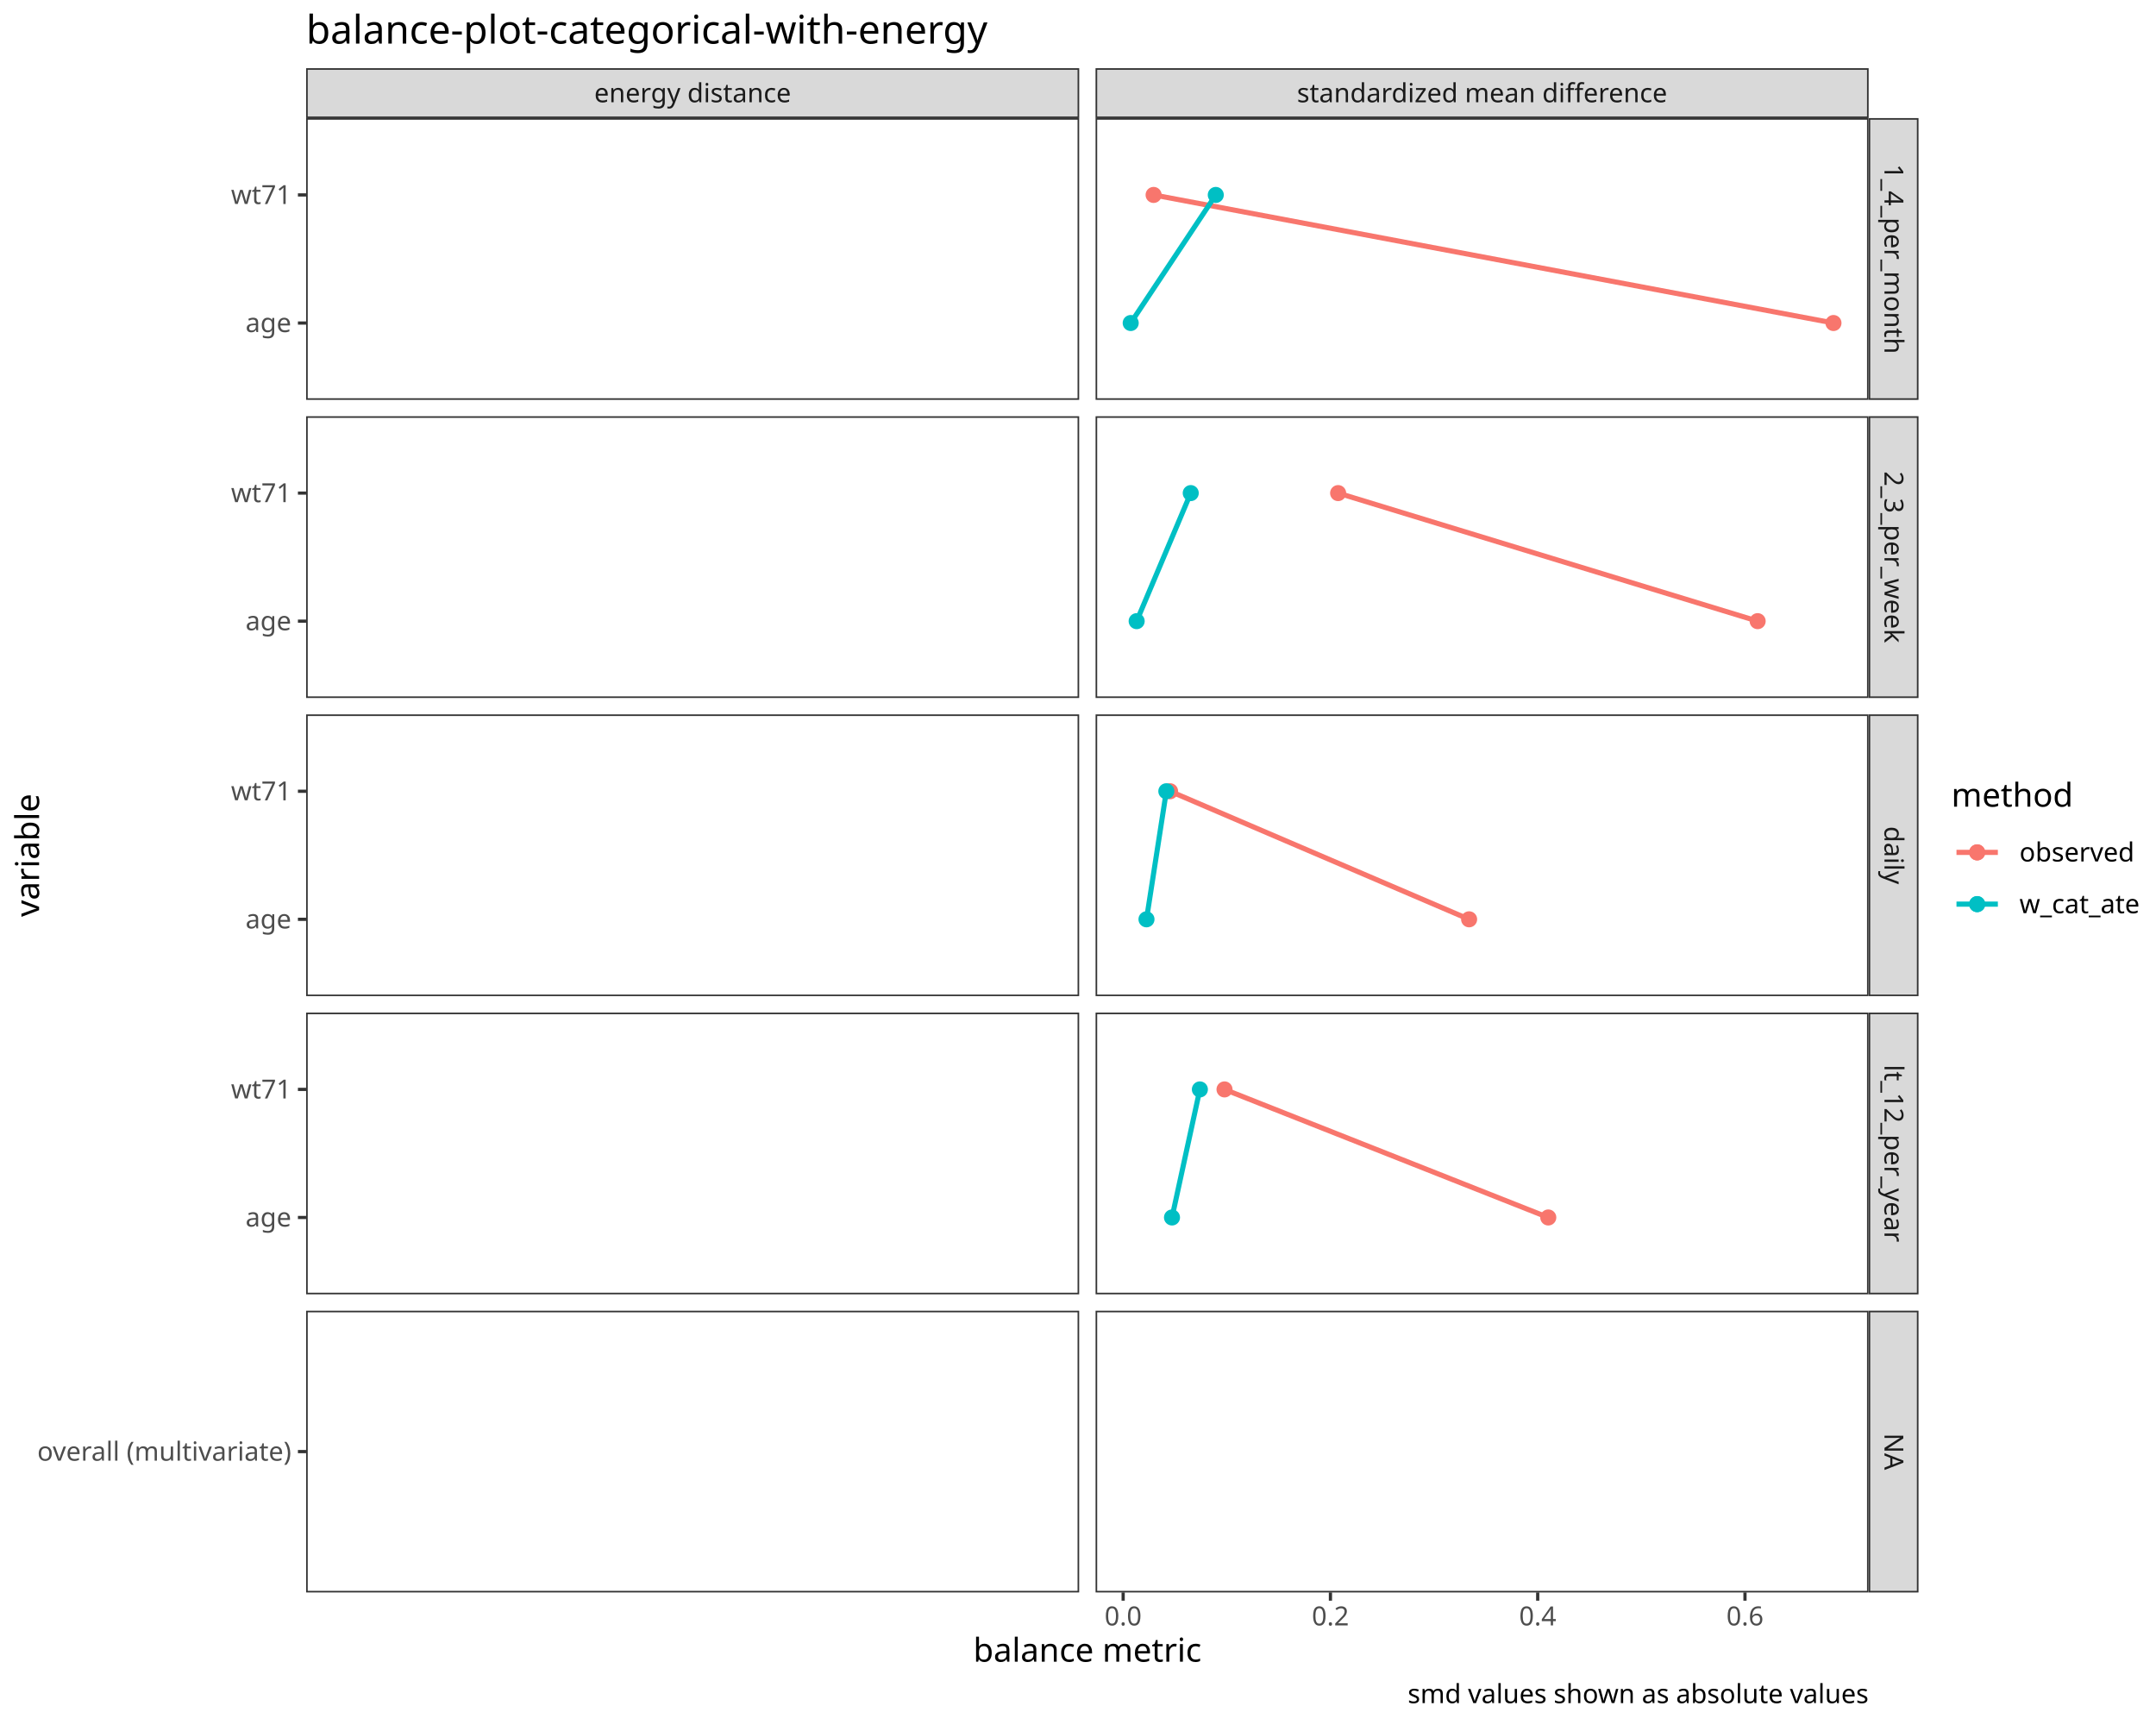
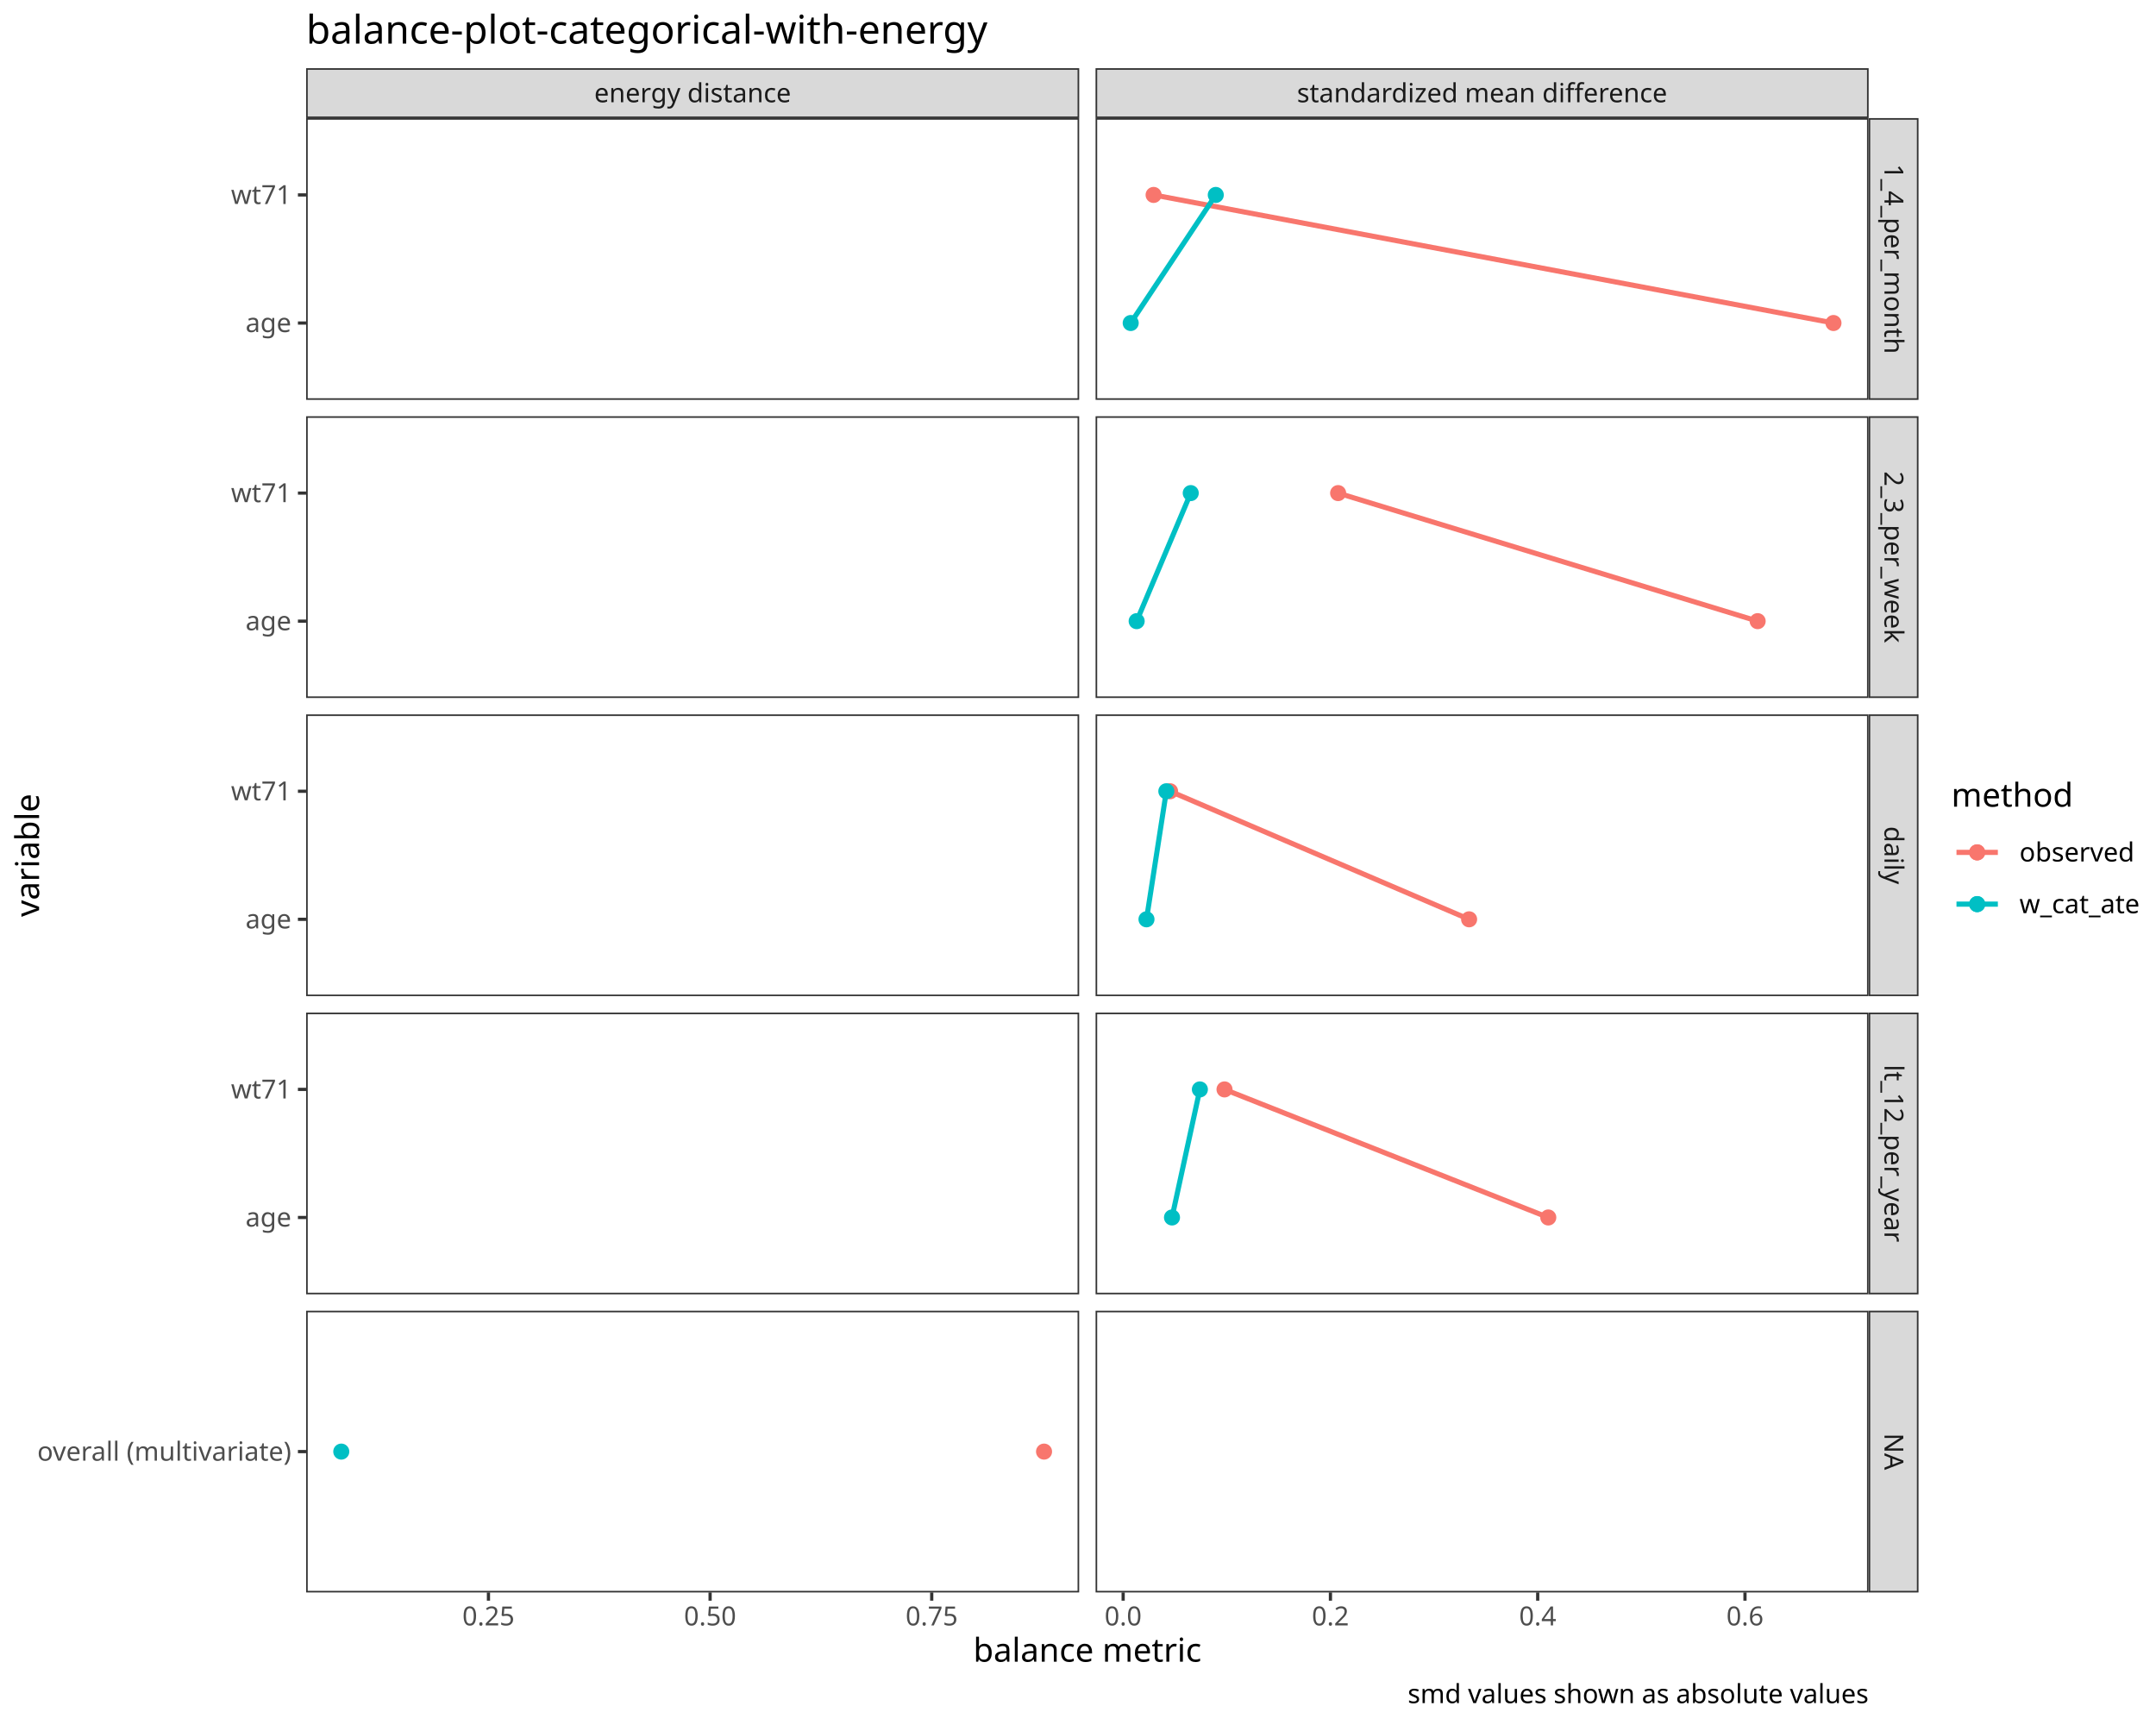
<svg xmlns="http://www.w3.org/2000/svg" class="svglite" data-engine-version="2.0" width="720.00pt" height="576.00pt" viewBox="0 0 720.00 576.00">
  <defs>
    <style type="text/css">
    .svglite line, .svglite polyline, .svglite polygon, .svglite path, .svglite rect, .svglite circle {
      fill: none;
      stroke: #000000;
      stroke-linecap: round;
      stroke-linejoin: round;
      stroke-miterlimit: 10.00;
    }
  </style>
  </defs>
  <rect width="100%" height="100%" style="stroke: none; fill: #FFFFFF;" />
  <defs>
    <clipPath id="cpMC4wMHw3MjAuMDB8MC4wMHw1NzYuMDA=">
      <rect x="0.00" y="0.00" width="720.00" height="576.00" />
    </clipPath>
  </defs>
  <g clip-path="url(#cpMC4wMHw3MjAuMDB8MC4wMHw1NzYuMDA=)">
    <rect x="0.00" y="0.00" width="720.00" height="576.00" style="stroke-width: 1.07; stroke: #FFFFFF; fill: #FFFFFF;" />
  </g>
  <defs>
    <clipPath id="cpMTAyLjIzfDM2MC4zOXwzOS40M3wxMzMuNTE=">
      <rect x="102.23" y="39.43" width="258.16" height="94.08" />
    </clipPath>
  </defs>
  <g clip-path="url(#cpMTAyLjIzfDM2MC4zOXwzOS40M3wxMzMuNTE=)">
    <rect x="102.23" y="39.43" width="258.16" height="94.08" style="stroke-width: 1.07; stroke: none; fill: #FFFFFF;" />
    <rect x="102.23" y="39.43" width="258.16" height="94.08" style="stroke-width: 1.07; stroke: #333333;" />
  </g>
  <g clip-path="url(#cpMC4wMHw3MjAuMDB8MC4wMHw1NzYuMDA=)">
</g>
  <defs>
    <clipPath id="cpMTAyLjIzfDM2MC4zOXwxMzguOTl8MjMzLjA3">
      <rect x="102.23" y="138.99" width="258.16" height="94.08" />
    </clipPath>
  </defs>
  <g clip-path="url(#cpMTAyLjIzfDM2MC4zOXwxMzguOTl8MjMzLjA3)">
    <rect x="102.23" y="138.99" width="258.16" height="94.08" style="stroke-width: 1.07; stroke: none; fill: #FFFFFF;" />
    <rect x="102.23" y="138.99" width="258.16" height="94.08" style="stroke-width: 1.07; stroke: #333333;" />
  </g>
  <g clip-path="url(#cpMC4wMHw3MjAuMDB8MC4wMHw1NzYuMDA=)">
</g>
  <defs>
    <clipPath id="cpMTAyLjIzfDM2MC4zOXwyMzguNTV8MzMyLjYz">
      <rect x="102.23" y="238.55" width="258.16" height="94.08" />
    </clipPath>
  </defs>
  <g clip-path="url(#cpMTAyLjIzfDM2MC4zOXwyMzguNTV8MzMyLjYz)">
    <rect x="102.23" y="238.55" width="258.16" height="94.08" style="stroke-width: 1.07; stroke: none; fill: #FFFFFF;" />
    <rect x="102.23" y="238.55" width="258.16" height="94.08" style="stroke-width: 1.07; stroke: #333333;" />
  </g>
  <g clip-path="url(#cpMC4wMHw3MjAuMDB8MC4wMHw1NzYuMDA=)">
</g>
  <defs>
    <clipPath id="cpMTAyLjIzfDM2MC4zOXwzMzguMTF8NDMyLjE5">
      <rect x="102.23" y="338.11" width="258.16" height="94.08" />
    </clipPath>
  </defs>
  <g clip-path="url(#cpMTAyLjIzfDM2MC4zOXwzMzguMTF8NDMyLjE5)">
    <rect x="102.23" y="338.11" width="258.16" height="94.08" style="stroke-width: 1.07; stroke: none; fill: #FFFFFF;" />
    <rect x="102.23" y="338.11" width="258.16" height="94.08" style="stroke-width: 1.07; stroke: #333333;" />
  </g>
  <g clip-path="url(#cpMC4wMHw3MjAuMDB8MC4wMHw1NzYuMDA=)">
</g>
  <defs>
    <clipPath id="cpMTAyLjIzfDM2MC4zOXw0MzcuNjd8NTMxLjc1">
      <rect x="102.23" y="437.67" width="258.16" height="94.08" />
    </clipPath>
  </defs>
  <g clip-path="url(#cpMTAyLjIzfDM2MC4zOXw0MzcuNjd8NTMxLjc1)">
    <rect x="102.23" y="437.67" width="258.16" height="94.08" style="stroke-width: 1.07; stroke: none; fill: #FFFFFF;" />
+     <circle cx="348.66" cy="484.71" r="2.33" style="stroke-width: 0.71; stroke: #F8766D; fill: #F8766D;" />
+     <circle cx="113.97" cy="484.71" r="2.33" style="stroke-width: 0.71; stroke: #00BFC4; fill: #00BFC4;" />
    <rect x="102.23" y="437.67" width="258.16" height="94.08" style="stroke-width: 1.07; stroke: #333333;" />
  </g>
  <g clip-path="url(#cpMC4wMHw3MjAuMDB8MC4wMHw1NzYuMDA=)">
</g>
  <defs>
    <clipPath id="cpMzY1Ljg3fDYyNC4wM3wzOS40M3wxMzMuNTE=">
      <rect x="365.87" y="39.43" width="258.16" height="94.08" />
    </clipPath>
  </defs>
  <g clip-path="url(#cpMzY1Ljg3fDYyNC4wM3wzOS40M3wxMzMuNTE=)">
    <rect x="365.87" y="39.43" width="258.16" height="94.08" style="stroke-width: 1.07; stroke: none; fill: #FFFFFF;" />
    <polyline points="612.29,107.86 385.25,65.09 " style="stroke-width: 1.71; stroke: #F8766D; stroke-linecap: butt;" />
    <polyline points="377.60,107.86 406.01,65.09 " style="stroke-width: 1.71; stroke: #00BFC4; stroke-linecap: butt;" />
    <circle cx="612.29" cy="107.86" r="2.33" style="stroke-width: 0.71; stroke: #F8766D; fill: #F8766D;" />
    <circle cx="377.60" cy="107.86" r="2.33" style="stroke-width: 0.71; stroke: #00BFC4; fill: #00BFC4;" />
    <circle cx="385.25" cy="65.09" r="2.33" style="stroke-width: 0.71; stroke: #F8766D; fill: #F8766D;" />
    <circle cx="406.01" cy="65.09" r="2.33" style="stroke-width: 0.71; stroke: #00BFC4; fill: #00BFC4;" />
    <rect x="365.87" y="39.43" width="258.16" height="94.08" style="stroke-width: 1.07; stroke: #333333;" />
  </g>
  <g clip-path="url(#cpMC4wMHw3MjAuMDB8MC4wMHw1NzYuMDA=)">
</g>
  <defs>
    <clipPath id="cpMzY1Ljg3fDYyNC4wM3wxMzguOTl8MjMzLjA3">
      <rect x="365.87" y="138.99" width="258.16" height="94.08" />
    </clipPath>
  </defs>
  <g clip-path="url(#cpMzY1Ljg3fDYyNC4wM3wxMzguOTl8MjMzLjA3)">
    <rect x="365.87" y="138.99" width="258.16" height="94.08" style="stroke-width: 1.07; stroke: none; fill: #FFFFFF;" />
    <polyline points="586.97,207.41 446.87,164.65 " style="stroke-width: 1.71; stroke: #F8766D; stroke-linecap: butt;" />
    <polyline points="379.59,207.41 397.65,164.65 " style="stroke-width: 1.71; stroke: #00BFC4; stroke-linecap: butt;" />
    <circle cx="586.97" cy="207.41" r="2.33" style="stroke-width: 0.71; stroke: #F8766D; fill: #F8766D;" />
    <circle cx="379.59" cy="207.41" r="2.33" style="stroke-width: 0.71; stroke: #00BFC4; fill: #00BFC4;" />
    <circle cx="446.87" cy="164.65" r="2.33" style="stroke-width: 0.71; stroke: #F8766D; fill: #F8766D;" />
    <circle cx="397.65" cy="164.65" r="2.33" style="stroke-width: 0.71; stroke: #00BFC4; fill: #00BFC4;" />
    <rect x="365.87" y="138.99" width="258.16" height="94.08" style="stroke-width: 1.07; stroke: #333333;" />
  </g>
  <g clip-path="url(#cpMC4wMHw3MjAuMDB8MC4wMHw1NzYuMDA=)">
</g>
  <defs>
    <clipPath id="cpMzY1Ljg3fDYyNC4wM3wyMzguNTV8MzMyLjYz">
      <rect x="365.87" y="238.55" width="258.16" height="94.08" />
    </clipPath>
  </defs>
  <g clip-path="url(#cpMzY1Ljg3fDYyNC4wM3wyMzguNTV8MzMyLjYz)">
    <rect x="365.87" y="238.55" width="258.16" height="94.08" style="stroke-width: 1.07; stroke: none; fill: #FFFFFF;" />
    <polyline points="490.61,306.97 390.75,264.21 " style="stroke-width: 1.71; stroke: #F8766D; stroke-linecap: butt;" />
    <polyline points="382.87,306.97 389.50,264.21 " style="stroke-width: 1.71; stroke: #00BFC4; stroke-linecap: butt;" />
    <circle cx="490.61" cy="306.97" r="2.33" style="stroke-width: 0.71; stroke: #F8766D; fill: #F8766D;" />
    <circle cx="382.87" cy="306.97" r="2.33" style="stroke-width: 0.71; stroke: #00BFC4; fill: #00BFC4;" />
    <circle cx="390.75" cy="264.21" r="2.33" style="stroke-width: 0.71; stroke: #F8766D; fill: #F8766D;" />
    <circle cx="389.50" cy="264.21" r="2.33" style="stroke-width: 0.71; stroke: #00BFC4; fill: #00BFC4;" />
    <rect x="365.87" y="238.55" width="258.16" height="94.08" style="stroke-width: 1.07; stroke: #333333;" />
  </g>
  <g clip-path="url(#cpMC4wMHw3MjAuMDB8MC4wMHw1NzYuMDA=)">
</g>
  <defs>
    <clipPath id="cpMzY1Ljg3fDYyNC4wM3wzMzguMTF8NDMyLjE5">
      <rect x="365.87" y="338.11" width="258.16" height="94.08" />
    </clipPath>
  </defs>
  <g clip-path="url(#cpMzY1Ljg3fDYyNC4wM3wzMzguMTF8NDMyLjE5)">
    <rect x="365.87" y="338.11" width="258.16" height="94.08" style="stroke-width: 1.07; stroke: none; fill: #FFFFFF;" />
    <polyline points="517.05,406.53 408.93,363.77 " style="stroke-width: 1.71; stroke: #F8766D; stroke-linecap: butt;" />
    <polyline points="391.39,406.53 400.70,363.77 " style="stroke-width: 1.71; stroke: #00BFC4; stroke-linecap: butt;" />
    <circle cx="517.05" cy="406.53" r="2.33" style="stroke-width: 0.71; stroke: #F8766D; fill: #F8766D;" />
    <circle cx="391.39" cy="406.53" r="2.33" style="stroke-width: 0.71; stroke: #00BFC4; fill: #00BFC4;" />
    <circle cx="408.93" cy="363.77" r="2.33" style="stroke-width: 0.71; stroke: #F8766D; fill: #F8766D;" />
    <circle cx="400.70" cy="363.77" r="2.33" style="stroke-width: 0.71; stroke: #00BFC4; fill: #00BFC4;" />
    <rect x="365.87" y="338.11" width="258.16" height="94.08" style="stroke-width: 1.07; stroke: #333333;" />
  </g>
  <g clip-path="url(#cpMC4wMHw3MjAuMDB8MC4wMHw1NzYuMDA=)">
</g>
  <defs>
    <clipPath id="cpMzY1Ljg3fDYyNC4wM3w0MzcuNjd8NTMxLjc1">
      <rect x="365.87" y="437.67" width="258.16" height="94.08" />
    </clipPath>
  </defs>
  <g clip-path="url(#cpMzY1Ljg3fDYyNC4wM3w0MzcuNjd8NTMxLjc1)">
    <rect x="365.87" y="437.67" width="258.16" height="94.08" style="stroke-width: 1.07; stroke: none; fill: #FFFFFF;" />
    <rect x="365.87" y="437.67" width="258.16" height="94.08" style="stroke-width: 1.07; stroke: #333333;" />
  </g>
  <g clip-path="url(#cpMC4wMHw3MjAuMDB8MC4wMHw1NzYuMDA=)">
</g>
  <defs>
    <clipPath id="cpMTAyLjIzfDM2MC4zOXwyMi43OHwzOS40Mw==">
      <rect x="102.23" y="22.78" width="258.16" height="16.65" />
    </clipPath>
  </defs>
  <g clip-path="url(#cpMTAyLjIzfDM2MC4zOXwyMi43OHwzOS40Mw==)">
    <rect x="102.23" y="22.78" width="258.16" height="16.65" style="stroke-width: 1.07; stroke: #333333; fill: #D9D9D9;" />
    <text x="231.31" y="34.14" text-anchor="middle" style="font-size: 8.80px; fill: #1A1A1A; font-family: sans;" textLength="62.14px" lengthAdjust="spacingAndGlyphs">energy distance</text>
  </g>
  <g clip-path="url(#cpMC4wMHw3MjAuMDB8MC4wMHw1NzYuMDA=)">
</g>
  <defs>
    <clipPath id="cpMzY1Ljg3fDYyNC4wM3wyMi43OHwzOS40Mw==">
      <rect x="365.87" y="22.78" width="258.16" height="16.65" />
    </clipPath>
  </defs>
  <g clip-path="url(#cpMzY1Ljg3fDYyNC4wM3wyMi43OHwzOS40Mw==)">
    <rect x="365.87" y="22.78" width="258.16" height="16.65" style="stroke-width: 1.07; stroke: #333333; fill: #D9D9D9;" />
    <text x="494.95" y="34.14" text-anchor="middle" style="font-size: 8.80px; fill: #1A1A1A; font-family: sans;" textLength="115.95px" lengthAdjust="spacingAndGlyphs">standardized mean difference</text>
  </g>
  <g clip-path="url(#cpMC4wMHw3MjAuMDB8MC4wMHw1NzYuMDA=)">
</g>
  <defs>
    <clipPath id="cpNjI0LjAzfDY0MC42OHwzOS40M3wxMzMuNTE=">
      <rect x="624.03" y="39.43" width="16.65" height="94.08" />
    </clipPath>
  </defs>
  <g clip-path="url(#cpNjI0LjAzfDY0MC42OHwzOS40M3wxMzMuNTE=)">
    <rect x="624.03" y="39.43" width="16.65" height="94.08" style="stroke-width: 1.07; stroke: #333333; fill: #D9D9D9;" />
    <text transform="translate(629.33,86.47) rotate(90)" text-anchor="middle" style="font-size: 8.80px; fill: #1A1A1A; font-family: sans;" textLength="61.65px" lengthAdjust="spacingAndGlyphs">1_4_per_month</text>
  </g>
  <g clip-path="url(#cpMC4wMHw3MjAuMDB8MC4wMHw1NzYuMDA=)">
</g>
  <defs>
    <clipPath id="cpNjI0LjAzfDY0MC42OHwxMzguOTl8MjMzLjA3">
      <rect x="624.03" y="138.99" width="16.65" height="94.08" />
    </clipPath>
  </defs>
  <g clip-path="url(#cpNjI0LjAzfDY0MC42OHwxMzguOTl8MjMzLjA3)">
    <rect x="624.03" y="138.99" width="16.65" height="94.08" style="stroke-width: 1.07; stroke: #333333; fill: #D9D9D9;" />
    <text transform="translate(629.33,186.03) rotate(90)" text-anchor="middle" style="font-size: 8.80px; fill: #1A1A1A; font-family: sans;" textLength="57.74px" lengthAdjust="spacingAndGlyphs">2_3_per_week</text>
  </g>
  <g clip-path="url(#cpMC4wMHw3MjAuMDB8MC4wMHw1NzYuMDA=)">
</g>
  <defs>
    <clipPath id="cpNjI0LjAzfDY0MC42OHwyMzguNTV8MzMyLjYz">
      <rect x="624.03" y="238.55" width="16.65" height="94.08" />
    </clipPath>
  </defs>
  <g clip-path="url(#cpNjI0LjAzfDY0MC42OHwyMzguNTV8MzMyLjYz)">
    <rect x="624.03" y="238.55" width="16.65" height="94.08" style="stroke-width: 1.07; stroke: #333333; fill: #D9D9D9;" />
    <text transform="translate(629.33,285.59) rotate(90)" text-anchor="middle" style="font-size: 8.80px; fill: #1A1A1A; font-family: sans;" textLength="18.10px" lengthAdjust="spacingAndGlyphs">daily</text>
  </g>
  <g clip-path="url(#cpMC4wMHw3MjAuMDB8MC4wMHw1NzYuMDA=)">
</g>
  <defs>
    <clipPath id="cpNjI0LjAzfDY0MC42OHwzMzguMTF8NDMyLjE5">
      <rect x="624.03" y="338.11" width="16.65" height="94.08" />
    </clipPath>
  </defs>
  <g clip-path="url(#cpNjI0LjAzfDY0MC42OHwzMzguMTF8NDMyLjE5)">
    <rect x="624.03" y="338.11" width="16.65" height="94.08" style="stroke-width: 1.07; stroke: #333333; fill: #D9D9D9;" />
    <text transform="translate(629.33,385.15) rotate(90)" text-anchor="middle" style="font-size: 8.80px; fill: #1A1A1A; font-family: sans;" textLength="58.71px" lengthAdjust="spacingAndGlyphs">lt_12_per_year</text>
  </g>
  <g clip-path="url(#cpMC4wMHw3MjAuMDB8MC4wMHw1NzYuMDA=)">
</g>
  <defs>
    <clipPath id="cpNjI0LjAzfDY0MC42OHw0MzcuNjd8NTMxLjc1">
      <rect x="624.03" y="437.67" width="16.65" height="94.08" />
    </clipPath>
  </defs>
  <g clip-path="url(#cpNjI0LjAzfDY0MC42OHw0MzcuNjd8NTMxLjc1)">
    <rect x="624.03" y="437.67" width="16.65" height="94.08" style="stroke-width: 1.07; stroke: #333333; fill: #D9D9D9;" />
    <text transform="translate(629.33,484.71) rotate(90)" text-anchor="middle" style="font-size: 8.80px; fill: #1A1A1A; font-family: sans;" textLength="12.23px" lengthAdjust="spacingAndGlyphs">NA</text>
  </g>
  <g clip-path="url(#cpMC4wMHw3MjAuMDB8MC4wMHw1NzYuMDA=)">
+     <polyline points="163.12,534.49 163.12,531.75 " style="stroke-width: 1.07; stroke: #333333; stroke-linecap: butt;" />
+     <polyline points="237.14,534.49 237.14,531.75 " style="stroke-width: 1.07; stroke: #333333; stroke-linecap: butt;" />
+     <polyline points="311.15,534.49 311.15,531.75 " style="stroke-width: 1.07; stroke: #333333; stroke-linecap: butt;" />
+     <text x="163.12" y="542.74" text-anchor="middle" style="font-size: 8.80px; fill: #4D4D4D; font-family: sans;" textLength="17.13px" lengthAdjust="spacingAndGlyphs">0.25</text>
+     <text x="237.14" y="542.74" text-anchor="middle" style="font-size: 8.80px; fill: #4D4D4D; font-family: sans;" textLength="17.13px" lengthAdjust="spacingAndGlyphs">0.50</text>
+     <text x="311.15" y="542.74" text-anchor="middle" style="font-size: 8.80px; fill: #4D4D4D; font-family: sans;" textLength="17.13px" lengthAdjust="spacingAndGlyphs">0.75</text>
    <polyline points="375.08,534.49 375.08,531.75 " style="stroke-width: 1.07; stroke: #333333; stroke-linecap: butt;" />
    <polyline points="444.30,534.49 444.30,531.75 " style="stroke-width: 1.07; stroke: #333333; stroke-linecap: butt;" />
    <polyline points="513.52,534.49 513.52,531.75 " style="stroke-width: 1.07; stroke: #333333; stroke-linecap: butt;" />
    <polyline points="582.74,534.49 582.74,531.75 " style="stroke-width: 1.07; stroke: #333333; stroke-linecap: butt;" />
    <text x="375.08" y="542.74" text-anchor="middle" style="font-size: 8.80px; fill: #4D4D4D; font-family: sans;" textLength="12.23px" lengthAdjust="spacingAndGlyphs">0.0</text>
    <text x="444.30" y="542.74" text-anchor="middle" style="font-size: 8.80px; fill: #4D4D4D; font-family: sans;" textLength="12.23px" lengthAdjust="spacingAndGlyphs">0.2</text>
    <text x="513.52" y="542.74" text-anchor="middle" style="font-size: 8.80px; fill: #4D4D4D; font-family: sans;" textLength="12.23px" lengthAdjust="spacingAndGlyphs">0.4</text>
    <text x="582.74" y="542.74" text-anchor="middle" style="font-size: 8.80px; fill: #4D4D4D; font-family: sans;" textLength="12.23px" lengthAdjust="spacingAndGlyphs">0.6</text>
    <text x="97.30" y="110.88" text-anchor="end" style="font-size: 8.80px; fill: #4D4D4D; font-family: sans;" textLength="14.68px" lengthAdjust="spacingAndGlyphs">age</text>
    <text x="97.30" y="68.12" text-anchor="end" style="font-size: 8.80px; fill: #4D4D4D; font-family: sans;" textLength="18.59px" lengthAdjust="spacingAndGlyphs">wt71</text>
    <polyline points="99.49,107.86 102.23,107.86 " style="stroke-width: 1.07; stroke: #333333; stroke-linecap: butt;" />
    <polyline points="99.49,65.09 102.23,65.09 " style="stroke-width: 1.07; stroke: #333333; stroke-linecap: butt;" />
    <text x="97.30" y="210.44" text-anchor="end" style="font-size: 8.80px; fill: #4D4D4D; font-family: sans;" textLength="14.68px" lengthAdjust="spacingAndGlyphs">age</text>
    <text x="97.30" y="167.68" text-anchor="end" style="font-size: 8.80px; fill: #4D4D4D; font-family: sans;" textLength="18.59px" lengthAdjust="spacingAndGlyphs">wt71</text>
    <polyline points="99.49,207.41 102.23,207.41 " style="stroke-width: 1.07; stroke: #333333; stroke-linecap: butt;" />
    <polyline points="99.49,164.65 102.23,164.65 " style="stroke-width: 1.07; stroke: #333333; stroke-linecap: butt;" />
    <text x="97.30" y="310.00" text-anchor="end" style="font-size: 8.80px; fill: #4D4D4D; font-family: sans;" textLength="14.68px" lengthAdjust="spacingAndGlyphs">age</text>
    <text x="97.30" y="267.24" text-anchor="end" style="font-size: 8.80px; fill: #4D4D4D; font-family: sans;" textLength="18.59px" lengthAdjust="spacingAndGlyphs">wt71</text>
    <polyline points="99.49,306.97 102.23,306.97 " style="stroke-width: 1.07; stroke: #333333; stroke-linecap: butt;" />
    <polyline points="99.49,264.21 102.23,264.21 " style="stroke-width: 1.07; stroke: #333333; stroke-linecap: butt;" />
    <text x="97.30" y="409.56" text-anchor="end" style="font-size: 8.80px; fill: #4D4D4D; font-family: sans;" textLength="14.68px" lengthAdjust="spacingAndGlyphs">age</text>
    <text x="97.30" y="366.80" text-anchor="end" style="font-size: 8.80px; fill: #4D4D4D; font-family: sans;" textLength="18.59px" lengthAdjust="spacingAndGlyphs">wt71</text>
    <polyline points="99.49,406.53 102.23,406.53 " style="stroke-width: 1.07; stroke: #333333; stroke-linecap: butt;" />
    <polyline points="99.49,363.77 102.23,363.77 " style="stroke-width: 1.07; stroke: #333333; stroke-linecap: butt;" />
    <text x="97.30" y="487.74" text-anchor="end" style="font-size: 8.80px; fill: #4D4D4D; font-family: sans;" textLength="79.23px" lengthAdjust="spacingAndGlyphs">overall (multivariate)</text>
    <polyline points="99.49,484.71 102.23,484.71 " style="stroke-width: 1.07; stroke: #333333; stroke-linecap: butt;" />
    <text x="363.13" y="554.87" text-anchor="middle" style="font-size: 11.00px; font-family: sans;" textLength="71.54px" lengthAdjust="spacingAndGlyphs">balance metric</text>
    <text transform="translate(13.05,285.59) rotate(-90)" text-anchor="middle" style="font-size: 11.00px; font-family: sans;" textLength="38.52px" lengthAdjust="spacingAndGlyphs">variable</text>
    <rect x="651.64" y="260.65" width="62.88" height="49.89" style="stroke-width: 1.07; stroke: none; fill: #FFFFFF;" />
    <text x="651.64" y="269.36" style="font-size: 11.00px; font-family: sans;" textLength="36.70px" lengthAdjust="spacingAndGlyphs">method</text>
    <rect x="651.64" y="275.98" width="17.28" height="17.28" style="stroke-width: 1.07; stroke: none; fill: #FFFFFF;" />
    <line x1="653.37" y1="284.62" x2="667.19" y2="284.62" style="stroke-width: 1.71; stroke: #F8766D; stroke-linecap: butt;" />
    <circle cx="660.28" cy="284.62" r="2.33" style="stroke-width: 0.71; stroke: #F8766D; fill: #F8766D;" />
    <circle cx="660.28" cy="284.62" r="2.33" style="stroke-width: 0.71; stroke: #F8766D; fill: #F8766D;" />
    <rect x="651.64" y="293.26" width="17.28" height="17.28" style="stroke-width: 1.07; stroke: none; fill: #FFFFFF;" />
    <line x1="653.37" y1="301.90" x2="667.19" y2="301.90" style="stroke-width: 1.71; stroke: #00BFC4; stroke-linecap: butt;" />
    <circle cx="660.28" cy="301.90" r="2.33" style="stroke-width: 0.71; stroke: #00BFC4; fill: #00BFC4;" />
    <circle cx="660.28" cy="301.90" r="2.33" style="stroke-width: 0.71; stroke: #00BFC4; fill: #00BFC4;" />
    <text x="674.40" y="287.65" style="font-size: 8.80px; font-family: sans;" textLength="36.21px" lengthAdjust="spacingAndGlyphs">observed</text>
    <text x="674.40" y="304.93" style="font-size: 8.80px; font-family: sans;" textLength="40.12px" lengthAdjust="spacingAndGlyphs">w_cat_ate</text>
    <text x="102.23" y="14.56" style="font-size: 13.20px; font-family: sans;" textLength="212.79px" lengthAdjust="spacingAndGlyphs">balance-plot-categorical-with-energy</text>
    <text x="624.03" y="568.69" text-anchor="end" style="font-size: 8.80px; font-family: sans;" textLength="147.76px" lengthAdjust="spacingAndGlyphs">smd values shown as absolute values</text>
  </g>
</svg>
